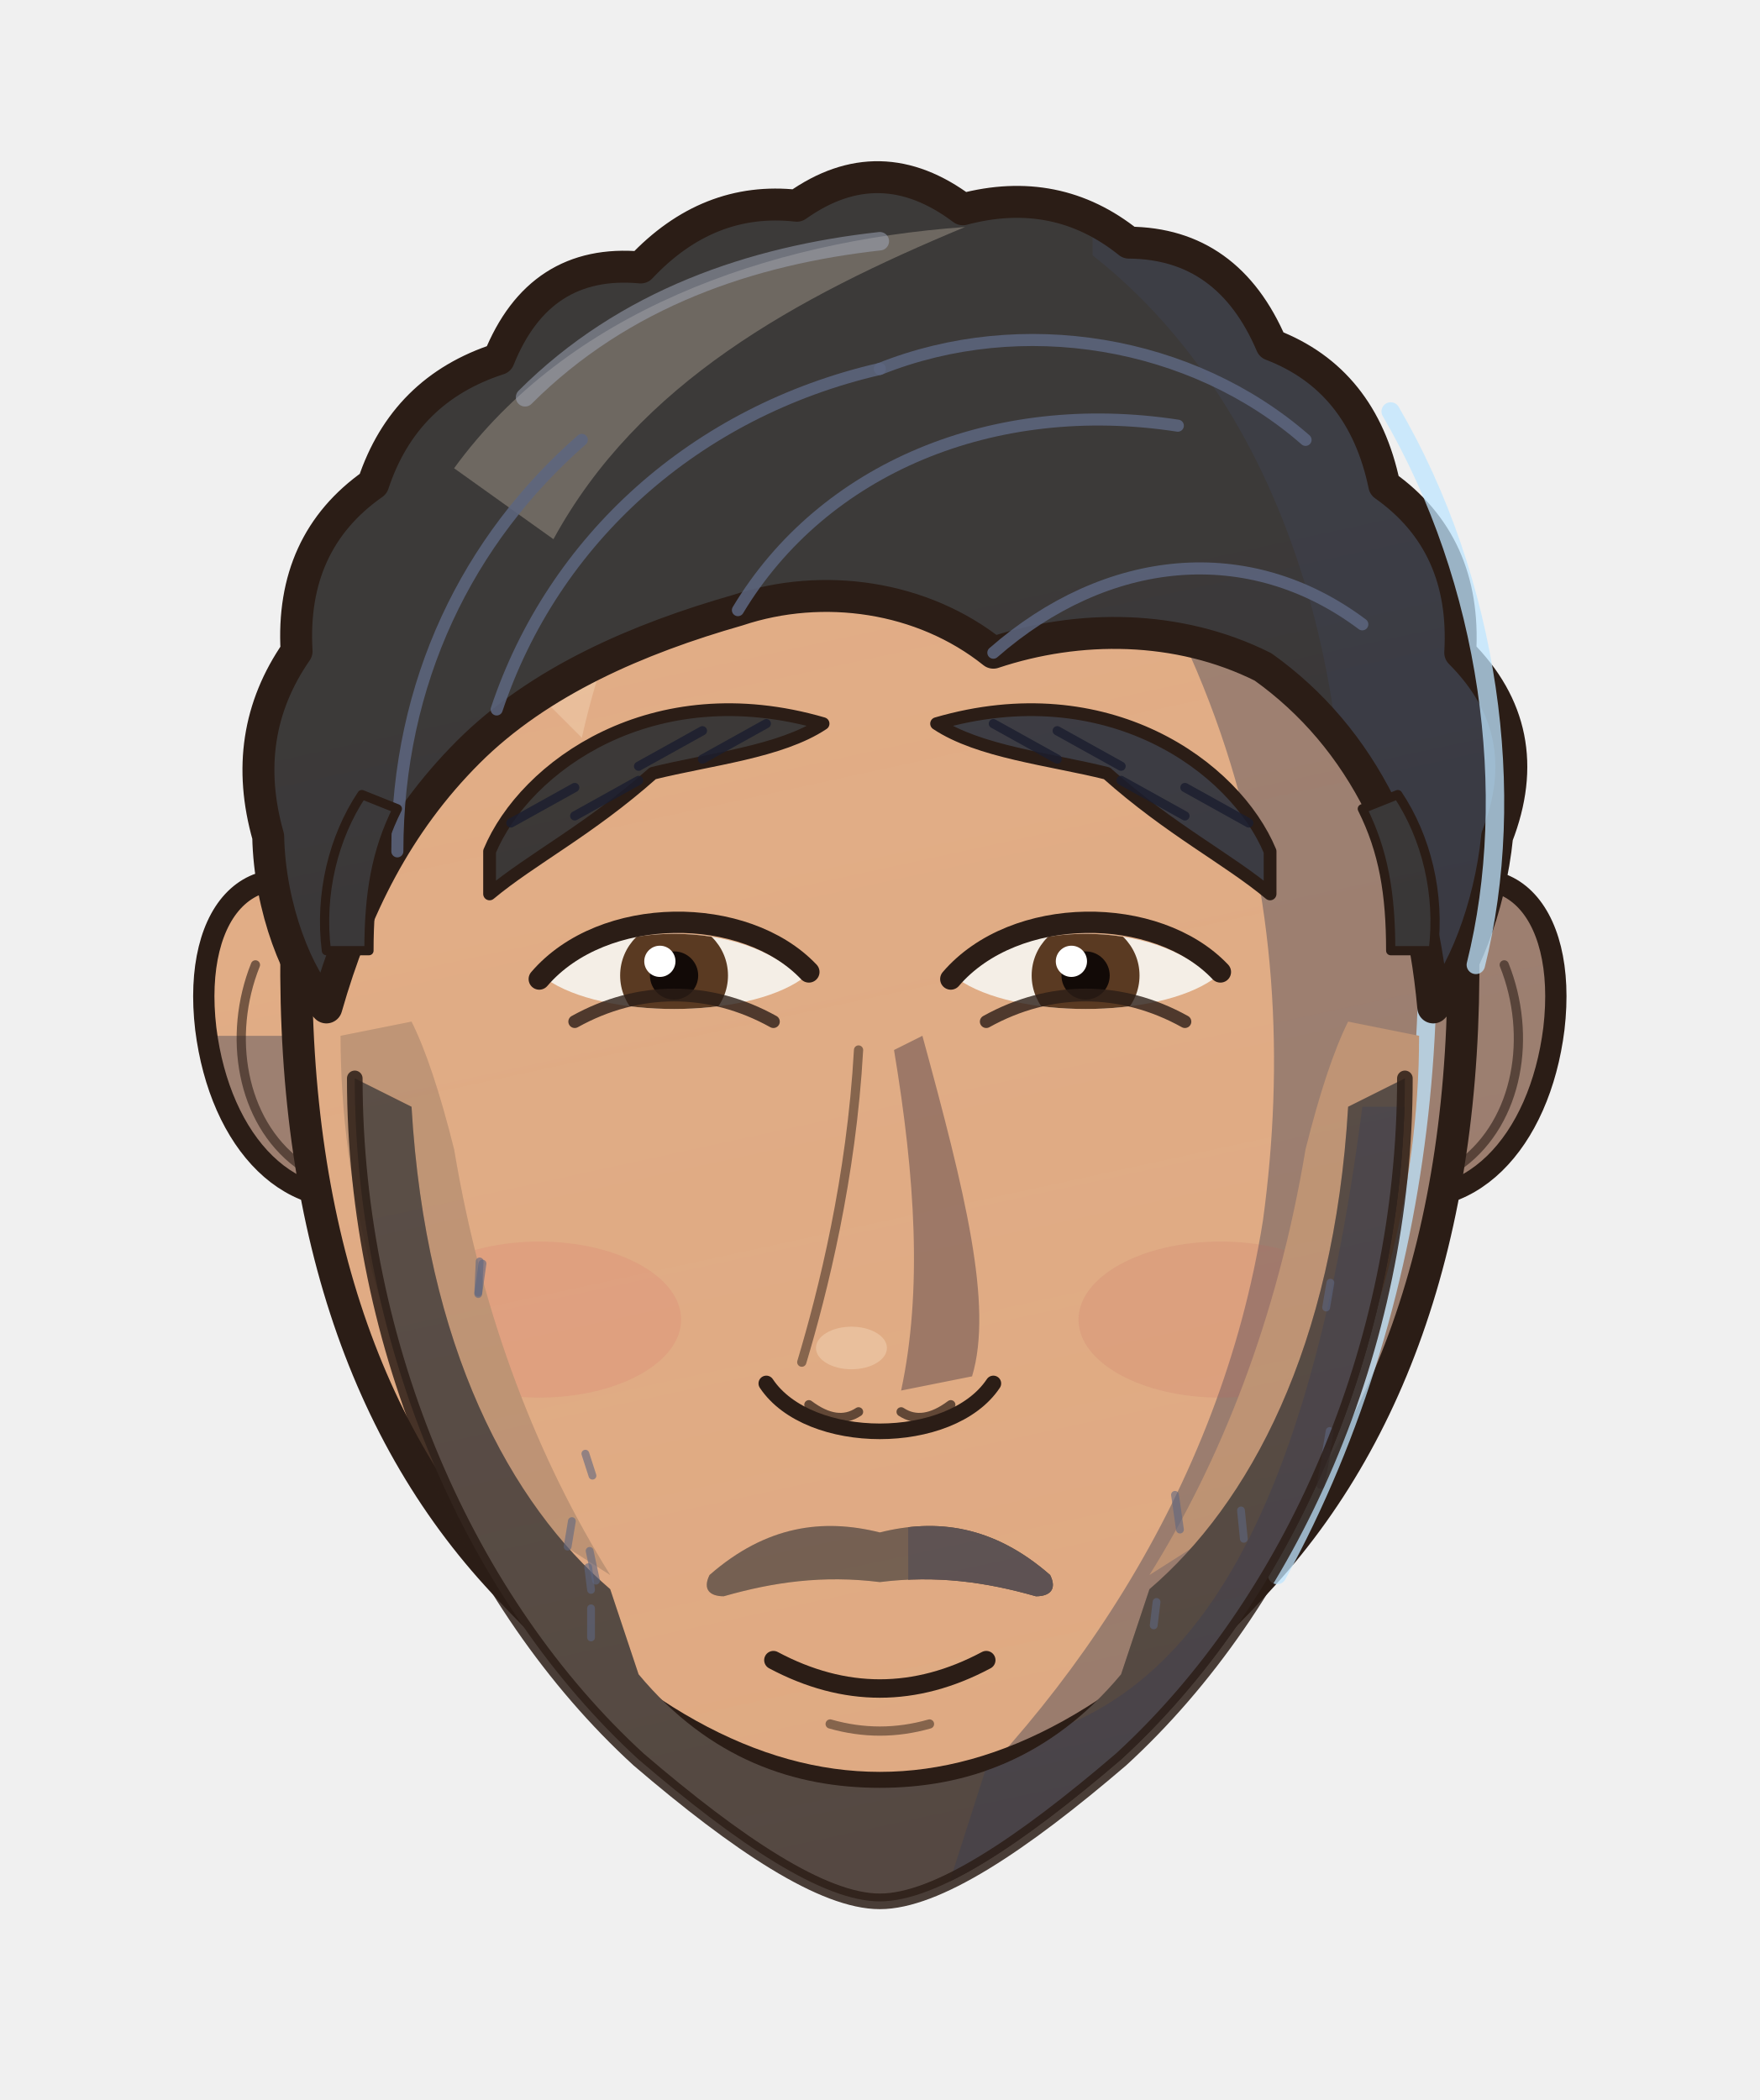
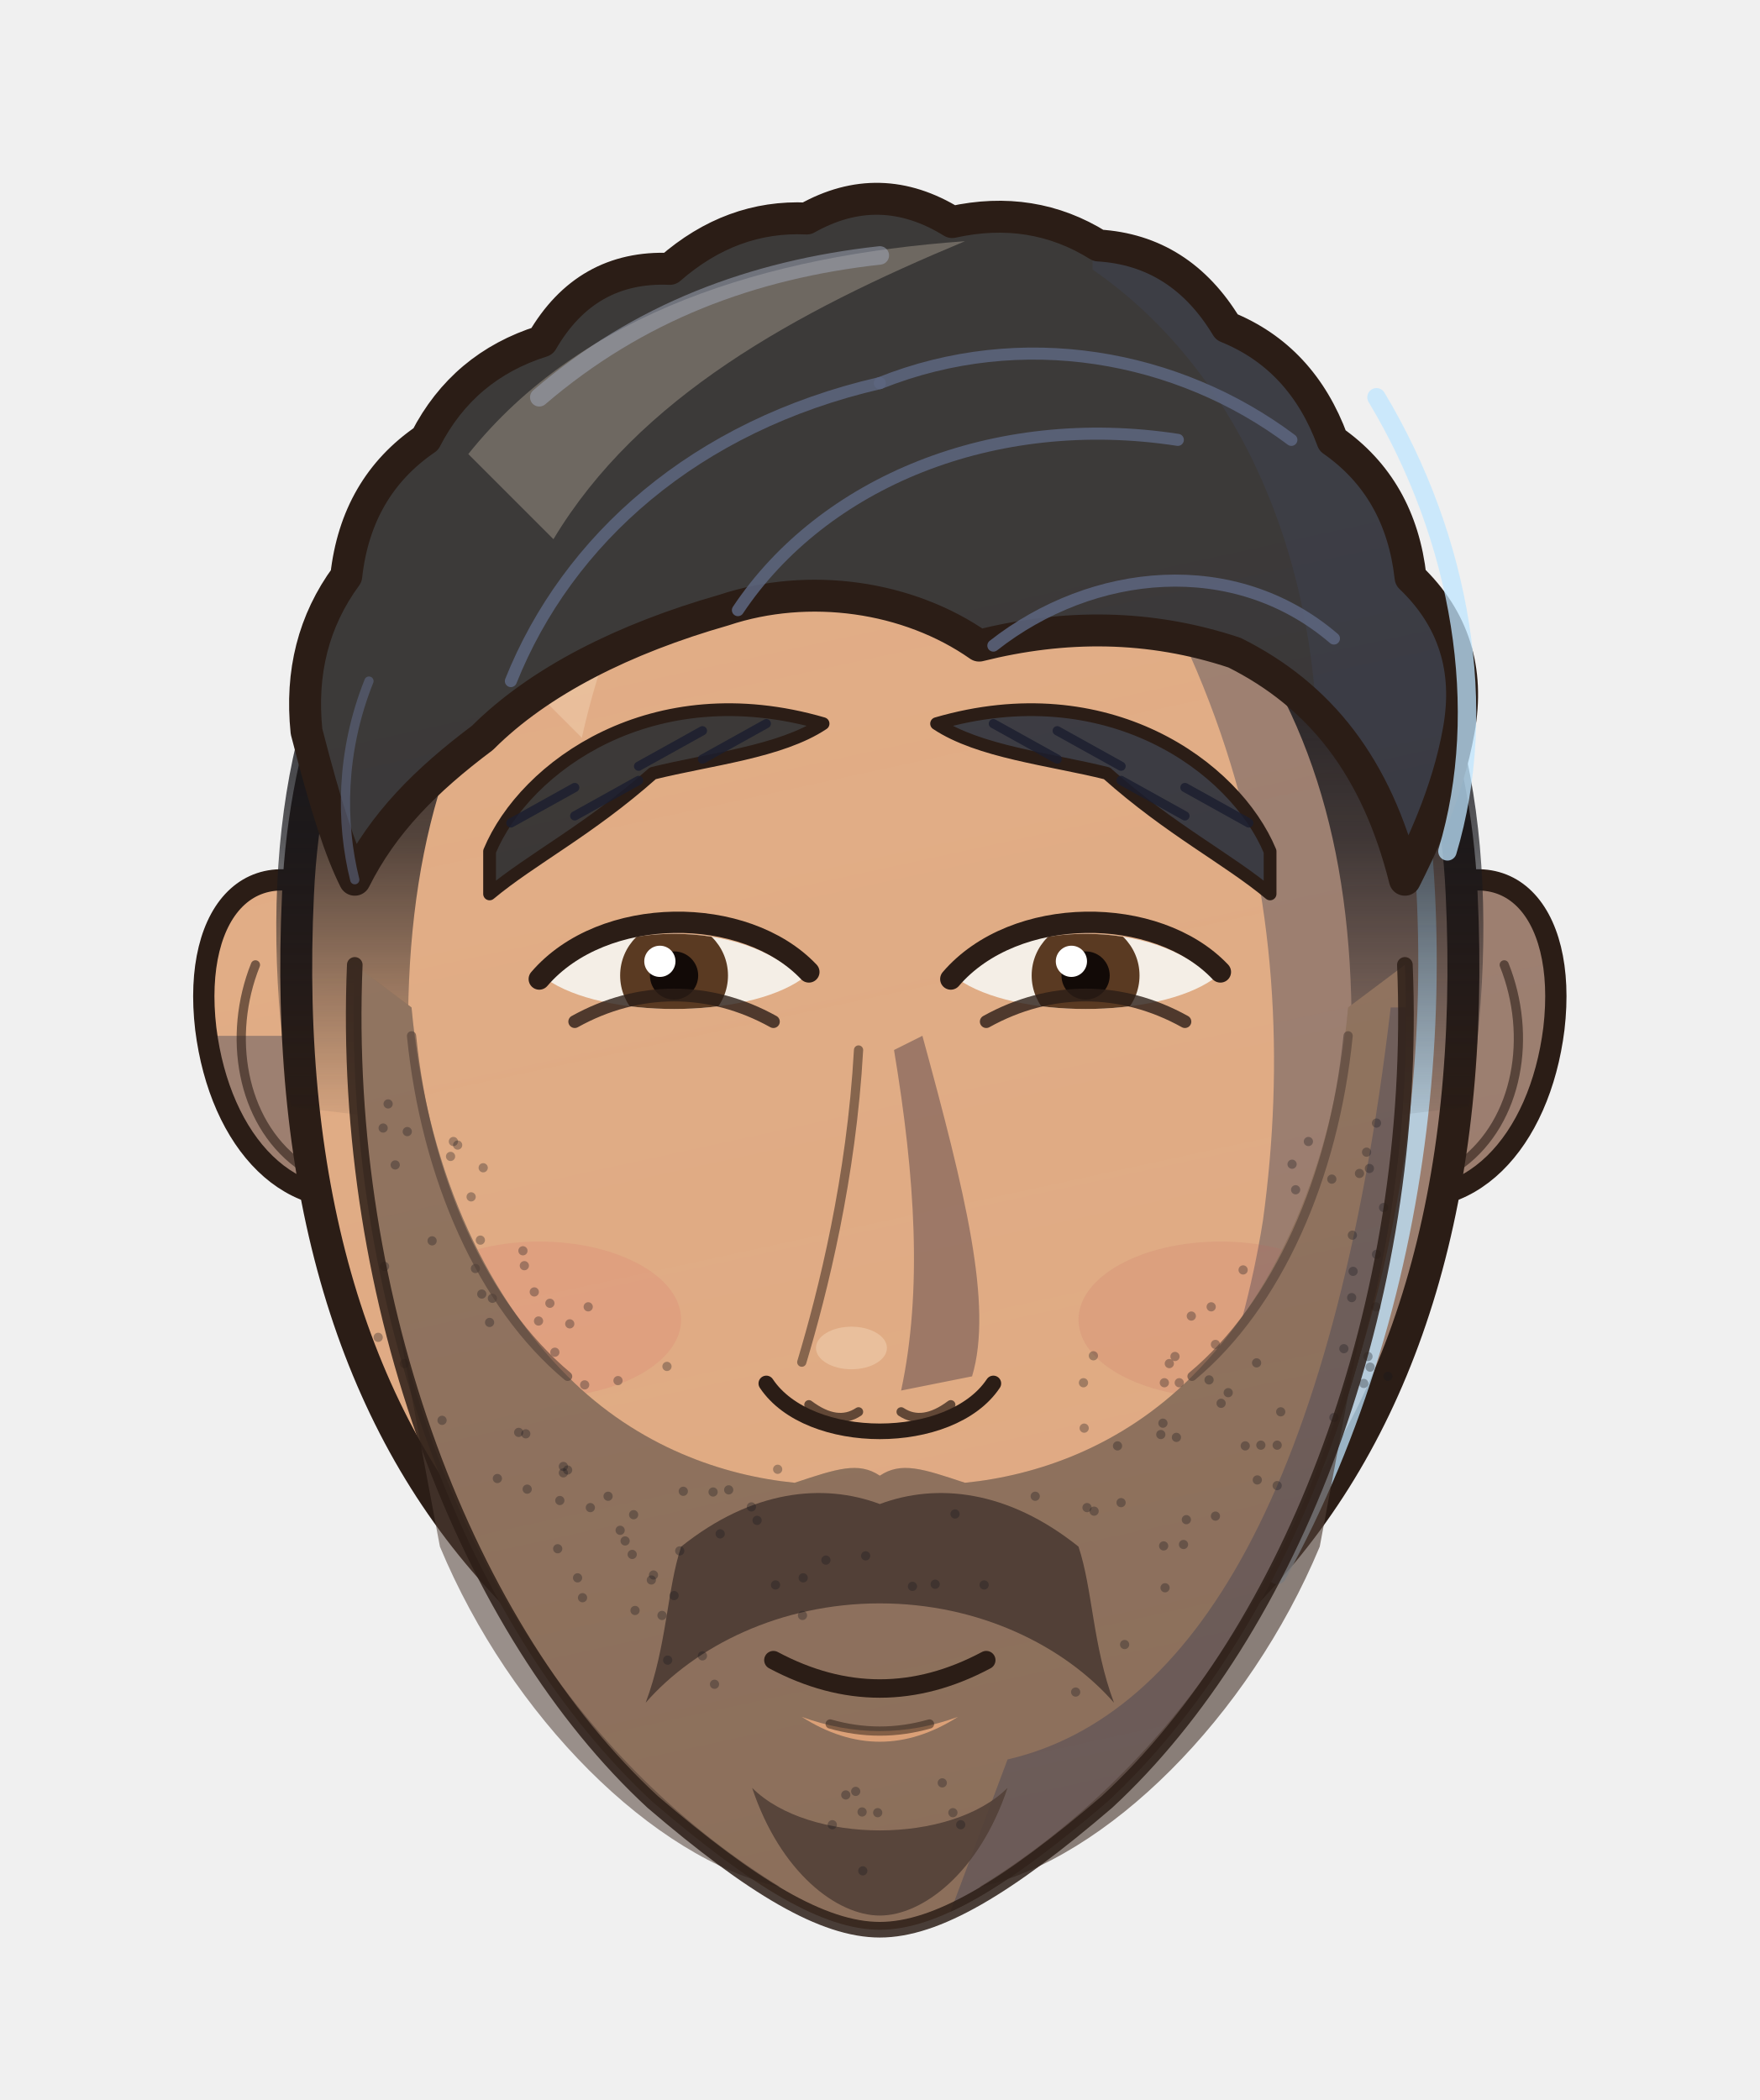
<svg xmlns="http://www.w3.org/2000/svg" viewBox="176 4 248 296" width="248" height="296">
  <defs>
    <linearGradient id="form" gradientUnits="userSpaceOnUse" x1="170" y1="120" x2="470" y2="1500">
      <stop offset="0" stop-color="#fff1d6" stop-opacity="0.16" />
      <stop offset="0.45" stop-color="#fff1d6" stop-opacity="0" />
      <stop offset="1" stop-color="#0b1030" stop-opacity="0.18" />
    </linearGradient>
+     <linearGradient id="fade" x1="0" y1="0" x2="0" y2="1">
+       <stop offset="0" stop-color="#17171c" stop-opacity="1" />
+       <stop offset="0.5" stop-color="#17171c" stop-opacity="0.7" />
+       <stop offset="1" stop-color="#17171c" stop-opacity="0.05" />
+     </linearGradient>
    <clipPath id="c1">
      <path d="M226,132 C212,122 203,132 205,149 C207,165 217,176 230,172 Z" />
    </clipPath>
    <clipPath id="c2">
      <path d="M 374,132 C 388,122 397,132 395,149 C 393,165 383,176 370,172 Z" />
    </clipPath>
    <clipPath id="c3">
      <path d="M300,50 C352,50 380,86 382,130 C384,172 374,204 354,226 C336,246 318,256 300,256 C282,256 264,246 246,226 C226,204 216,172 218,130 C220,86 248,50 300,50 Z" />
    </clipPath>
    <clipPath id="c4">
-       <path d="M213.8,121.9 Q209.7,107.5 217.8,95.8 Q216.9,80.4 228.6,72.2 Q233.0,58.9 246.3,54.6 Q252.0,40.4 266.3,41.7 Q275.8,31.6 288.3,33.0 Q300.0,24.7 311.7,33.5 Q324.9,30.0 335.1,38.2 Q349.1,38.3 355.2,52.6 Q368.0,57.5 371.1,72.4 Q382.7,80.6 381.8,96.0 Q392.8,107.0 387.0,121.9 C386,132 382,142 378,146 C376,124 368,108 354,98 C342,92 328,92 316,96 C306,88 292,86 280,90 C266,94 252,100 242,110 C232,120 226,132 222,146 C218,142 214,132 213.8,121.9 Z" />
+       <path d="M219.2,107.1 Q217.9,94.6 224.8,85.2 Q226.2,72.6 236.0,65.9 Q241.3,55.6 252.4,52.1 Q258.6,41.4 270.4,41.9 Q279.1,34.3 289.7,34.8 Q300.0,29.0 310.2,35.3 Q321.5,32.8 330.8,38.6 Q342.4,39.3 348.9,50.1 Q359.5,54.4 363.8,66.1 Q373.4,72.8 374.8,85.4 Q383.9,94.1 381.6,106.9 C380,116 376,124 374,128 C370,112 362,102 350,96 C338,92 326,92 314,95 C304,88 290,86 278,90 C264,94 252,100 244,108 C236,114 230,120 226,128 C224,124 222,118 219.2,107.1 Z" />
    </clipPath>
    <clipPath id="c5">
-       <path d="M222,138 C221,130 223,122 227,116 L232,118 C229,124 228,130 228,138 Z" />
+       <path d="M245,124 C250,112 268,99 292,106 C286,110 276,111 268,113 C259,121 251,125 245,130 Z" />
    </clipPath>
    <clipPath id="c6">
-       <path d="M 378,138 C 379,130 377,122 373,116 L 368,118 C 371,124 372,130 372,138 Z" />
+       <path d="M 355,124 C 350,112 332,99 308,106 C 314,110 324,111 332,113 C 341,121 349,125 355,130 Z" />
    </clipPath>
    <clipPath id="c7">
-       <path d="M245,124 C250,112 268,99 292,106 C286,110 276,111 268,113 C259,121 251,125 245,130 Z" />
+       <path d="M253,142 C261,133.5 281,133.5 289,142 C281,147.625 261,147.625 253,142 Z" />
    </clipPath>
    <clipPath id="c8">
-       <path d="M 355,124 C 350,112 332,99 308,106 C 314,110 324,111 332,113 C 341,121 349,125 355,130 Z" />
+       <path d="M311,142 C319,133.5 339,133.5 347,142 C339,147.625 319,147.625 311,142 Z" />
    </clipPath>
    <clipPath id="c9">
-       <path d="M253,142 C261,133.5 281,133.5 289,142 C281,147.625 261,147.625 253,142 Z" />
-     </clipPath>
-     <clipPath id="c10">
-       <path d="M311,142 C319,133.5 339,133.5 347,142 C339,147.625 319,147.625 311,142 Z" />
-     </clipPath>
-     <clipPath id="c11">
-       <path d="M224,150 C224,172 230,194 240,212 L262,226 C252,210 244,190 240,166 C238,158 236,152 234,148 Z" />
-     </clipPath>
-     <clipPath id="c12">
-       <path d="M 376,150 C 376,172 370,194 360,212 L 338,226 C 348,210 356,190 360,166 C 362,158 364,152 366,148 Z" />
-     </clipPath>
-     <clipPath id="c13">
-       <path d="M226,156 C226,194 242,230 266,252 C280,264 292,272 300,272 C308,272 320,264 334,252 C358,230 374,194 374,156 L366,160 C364,194 352,216 338,228 L334,240 C324,252 312,256 300,256 C288,256 276,252 266,240 L262,228 C248,216 236,194 234,160 Z" />
-     </clipPath>
-     <clipPath id="c14">
-       <path d="M276,226 C284,219 292,218 300,220 C308,218 316,219 324,226 C325,228 324,229 322,229 C315,227 308,226 300,227 C292,226 285,227 278,229 C276,229 275,228 276,226 Z" />
+       <path d="M226,140 C224,188 242,234 268,258 C282,270 292,276 300,276 C308,276 318,270 332,258 C358,234 376,188 374,140 L366,146 C364,168 356,186 344,198 C334,208 322,212 312,213 C306,211 303,210 300,212 C297,210 294,211 288,213 C278,212 266,208 256,198 C244,186 236,168 234,146 Z" />
    </clipPath>
  </defs>
  <rect x="200" y="290" width="200" height="40" fill="none" />
  <path d="M226,132 C212,122 203,132 205,149 C207,165 217,176 230,172 Z" fill="#dba077" />
  <g clip-path="url(#c1)">
    <path d="M190,150 L240,150 L240,190 L190,190 Z" fill="#8c6c5f" />
    <rect x="0" y="0" width="600" height="1400" fill="url(#form)" />
  </g>
  <path d="M226,132 C212,122 203,132 205,149 C207,165 217,176 230,172 Z" fill="none" stroke="#2b1d16" stroke-width="3.0" stroke-linejoin="round" />
  <path d="M 374,132 C 388,122 397,132 395,149 C 393,165 383,176 370,172 Z" fill="#dba077" />
  <g clip-path="url(#c2)">
    <path d="M360,110 L410,110 L410,190 L360,190 Z" fill="#8c6c5f" />
    <rect x="0" y="0" width="600" height="1400" fill="url(#form)" />
  </g>
  <path d="M 374,132 C 388,122 397,132 395,149 C 393,165 383,176 370,172 Z" fill="none" stroke="#2b1d16" stroke-width="3.0" stroke-linejoin="round" />
  <path d="M212,140 C208,150 210,162 218,168" fill="none" stroke="#2b1d16" stroke-width="1.3" stroke-linecap="round" stroke-linejoin="round" opacity="0.6" />
  <path d="M388,140 C392,150 390,162 382,168" fill="none" stroke="#2b1d16" stroke-width="1.3" stroke-linecap="round" stroke-linejoin="round" opacity="0.6" />
  <path d="M300,50 C352,50 380,86 382,130 C384,172 374,204 354,226 C336,246 318,256 300,256 C282,256 264,246 246,226 C226,204 216,172 218,130 C220,86 248,50 300,50 Z" fill="#dba077" />
  <g clip-path="url(#c3)">
    <path d="M300,40 C356,46 386,86 384,130 C384,174 372,210 352,232 C334,254 316,266 300,268 C326,246 348,214 354,176 C360,132 350,82 300,40 Z" fill="#8c6c5f" />
    <path d="M246,96 C252,78 266,66 284,62 C270,74 262,90 258,108 Z" fill="#e6b894" opacity="0.85" />
    <rect x="0" y="0" width="600" height="1400" fill="url(#form)" />
  </g>
  <path d="M300,50 C352,50 380,86 382,130 C384,172 374,204 354,226 C336,246 318,256 300,256 C282,256 264,246 246,226 C226,204 216,172 218,130 C220,86 248,50 300,50 Z" fill="none" stroke="#2b1d16" stroke-width="4.5" stroke-linejoin="round" />
  <path d="M372,96 C382,136 378,186 356,226" fill="none" stroke="#bfe6ff" stroke-width="2.6" stroke-linecap="round" opacity="0.75" />
  <ellipse cx="252" cy="190" rx="20" ry="11" fill="#d9706a" opacity="0.18" />
  <ellipse cx="348" cy="190" rx="20" ry="11" fill="#c0605e" opacity="0.15" />
-   <path d="M213.8,121.9 Q209.7,107.5 217.8,95.8 Q216.9,80.4 228.6,72.2 Q233.0,58.9 246.3,54.6 Q252.0,40.4 266.3,41.7 Q275.8,31.6 288.3,33.0 Q300.0,24.7 311.7,33.5 Q324.9,30.0 335.1,38.2 Q349.1,38.3 355.2,52.6 Q368.0,57.5 371.1,72.4 Q382.7,80.6 381.8,96.0 Q392.8,107.0 387.0,121.9 C386,132 382,142 378,146 C376,124 368,108 354,98 C342,92 328,92 316,96 C306,88 292,86 280,90 C266,94 252,100 242,110 C232,120 226,132 222,146 C218,142 214,132 213.8,121.9 Z" fill="#17171c" />
+   <path d="M217,160 C212,128 216,100 230,82 L248,94 C236,112 232,134 234,162 Z" fill="url(#fade)" />
+   <path d="M 383,160 C 388,128 384,100 370,82 L 352,94 C 364,112 368,134 366,162 Z" fill="url(#fade)" />
+   <path d="M219.2,107.1 Q217.9,94.6 224.8,85.2 Q226.2,72.6 236.0,65.9 Q241.3,55.6 252.4,52.1 Q258.6,41.4 270.4,41.9 Q279.1,34.3 289.7,34.8 Q300.0,29.0 310.2,35.3 Q321.5,32.8 330.8,38.6 Q342.4,39.3 348.9,50.1 Q359.5,54.4 363.8,66.1 Q373.4,72.8 374.8,85.4 Q383.9,94.1 381.6,106.9 C380,116 376,124 374,128 C370,112 362,102 350,96 C338,92 326,92 314,95 C304,88 290,86 278,90 C264,94 252,100 244,108 C236,114 230,120 226,128 C224,124 222,118 219.2,107.1 Z" fill="#17171c" />
  <g clip-path="url(#c4)">
-     <path d="M330,26 C374,40 396,90 384,148 L364,148 C370,104 358,62 330,40 Z" fill="#181b2a" />
-     <path d="M240,70 C256,48 284,38 312,36 C288,46 266,58 254,80 Z" fill="#5d5854" opacity="0.85" />
-     <rect x="0" y="0" width="600" height="1400" fill="url(#form)" />
-   </g>
-   <path d="M213.8,121.9 Q209.7,107.5 217.8,95.8 Q216.9,80.4 228.6,72.2 Q233.0,58.9 246.3,54.6 Q252.0,40.4 266.3,41.7 Q275.8,31.6 288.3,33.0 Q300.0,24.7 311.7,33.5 Q324.9,30.0 335.1,38.2 Q349.1,38.3 355.2,52.6 Q368.0,57.5 371.1,72.4 Q382.7,80.6 381.8,96.0 Q392.8,107.0 387.0,121.9 C386,132 382,142 378,146 C376,124 368,108 354,98 C342,92 328,92 316,96 C306,88 292,86 280,90 C266,94 252,100 242,110 C232,120 226,132 222,146 C218,142 214,132 213.8,121.9 Z" fill="none" stroke="#2b1d16" stroke-width="4.5" stroke-linejoin="round" />
-   <path d="M372,62 C386,86 390,116 384,140" fill="none" stroke="#bfe6ff" stroke-width="2.6" stroke-linecap="round" opacity="0.75" />
-   <path d="M246,104 C254,80 274,62 300,56" fill="none" stroke="#5d6680" stroke-width="1.7" stroke-linecap="round" stroke-linejoin="round" opacity="0.85" />
-   <path d="M280,90 C292,70 316,60 342,64" fill="none" stroke="#5d6680" stroke-width="1.7" stroke-linecap="round" stroke-linejoin="round" opacity="0.85" />
-   <path d="M316,96 C332,82 352,80 368,92" fill="none" stroke="#5d6680" stroke-width="1.7" stroke-linecap="round" stroke-linejoin="round" opacity="0.85" />
-   <path d="M232,124 C232,100 242,80 258,66" fill="none" stroke="#5d6680" stroke-width="1.7" stroke-linecap="round" stroke-linejoin="round" opacity="0.85" />
-   <path d="M300,56 C320,48 344,52 360,66" fill="none" stroke="#5d6680" stroke-width="1.7" stroke-linecap="round" stroke-linejoin="round" opacity="0.85" />
-   <path d="M250,60 C264,46 282,40 300,38" fill="none" stroke="#a3abc0" stroke-width="2.6" stroke-linecap="round" stroke-linejoin="round" opacity="0.5" />
-   <path d="M222,138 C221,130 223,122 227,116 L232,118 C229,124 228,130 228,138 Z" fill="#17171c" />
+     <path d="M330,28 C372,40 392,86 380,130 L360,130 C366,96 356,60 330,42 Z" fill="#181b2a" />
+     <path d="M242,68 C258,48 284,40 312,38 C288,48 266,60 254,80 Z" fill="#5d5854" opacity="0.85" />
+     <rect x="0" y="0" width="600" height="1400" fill="url(#form)" />
+   </g>
+   <path d="M219.2,107.1 Q217.9,94.6 224.8,85.2 Q226.2,72.6 236.0,65.9 Q241.3,55.6 252.4,52.1 Q258.6,41.4 270.4,41.9 Q279.1,34.3 289.7,34.8 Q300.0,29.0 310.2,35.3 Q321.5,32.8 330.8,38.6 Q342.4,39.3 348.9,50.1 Q359.5,54.4 363.8,66.1 Q373.4,72.8 374.8,85.4 Q383.9,94.1 381.6,106.9 C380,116 376,124 374,128 C370,112 362,102 350,96 C338,92 326,92 314,95 C304,88 290,86 278,90 C264,94 252,100 244,108 C236,114 230,120 226,128 C224,124 222,118 219.2,107.1 Z" fill="none" stroke="#2b1d16" stroke-width="4.5" stroke-linejoin="round" />
+   <path d="M370,60 C382,80 386,104 380,124" fill="none" stroke="#bfe6ff" stroke-width="2.6" stroke-linecap="round" opacity="0.75" />
+   <path d="M248,100 C256,80 274,64 300,58" fill="none" stroke="#5d6680" stroke-width="1.7" stroke-linecap="round" stroke-linejoin="round" opacity="0.85" />
+   <path d="M280,90 C292,72 316,62 342,66" fill="none" stroke="#5d6680" stroke-width="1.7" stroke-linecap="round" stroke-linejoin="round" opacity="0.85" />
+   <path d="M316,95 C330,84 350,82 364,94" fill="none" stroke="#5d6680" stroke-width="1.7" stroke-linecap="round" stroke-linejoin="round" opacity="0.85" />
+   <path d="M300,58 C320,50 342,54 358,66" fill="none" stroke="#5d6680" stroke-width="1.7" stroke-linecap="round" stroke-linejoin="round" opacity="0.85" />
+   <path d="M252,60 C266,48 282,42 300,40" fill="none" stroke="#a3abc0" stroke-width="2.6" stroke-linecap="round" stroke-linejoin="round" opacity="0.5" />
+   <path d="M226,128 C224,120 224,110 228,100" fill="none" stroke="#5d6680" stroke-width="1.3" stroke-linecap="round" stroke-linejoin="round" opacity="0.6" />
+   <path d="M245,124 C250,112 268,99 292,106 C286,110 276,111 268,113 C259,121 251,125 245,130 Z" fill="#18171a" />
  <g clip-path="url(#c5)">
-     <rect x="0" y="0" width="600" height="1400" fill="url(#form)" />
-   </g>
-   <path d="M222,138 C221,130 223,122 227,116 L232,118 C229,124 228,130 228,138 Z" fill="none" stroke="#2b1d16" stroke-width="1.3" stroke-linejoin="round" />
-   <path d="M 378,138 C 379,130 377,122 373,116 L 368,118 C 371,124 372,130 372,138 Z" fill="#17171c" />
-   <g clip-path="url(#c6)">
-     <rect x="0" y="0" width="600" height="1400" fill="url(#form)" />
-   </g>
-   <path d="M 378,138 C 379,130 377,122 373,116 L 368,118 C 371,124 372,130 372,138 Z" fill="none" stroke="#2b1d16" stroke-width="1.3" stroke-linejoin="round" />
-   <path d="M245,124 C250,112 268,99 292,106 C286,110 276,111 268,113 C259,121 251,125 245,130 Z" fill="#18171a" />
-   <g clip-path="url(#c7)">
    <rect x="0" y="0" width="600" height="1400" fill="url(#form)" />
  </g>
  <path d="M245,124 C250,112 268,99 292,106 C286,110 276,111 268,113 C259,121 251,125 245,130 Z" fill="none" stroke="#2b1d16" stroke-width="1.8" stroke-linejoin="round" />
  <path d="M 355,124 C 350,112 332,99 308,106 C 314,110 324,111 332,113 C 341,121 349,125 355,130 Z" fill="#18171a" />
-   <g clip-path="url(#c8)">
+   <g clip-path="url(#c6)">
    <path d="M300,90 L360,90 L360,130 L300,130 Z" fill="#191b28" />
    <rect x="0" y="0" width="600" height="1400" fill="url(#form)" />
  </g>
  <path d="M 355,124 C 350,112 332,99 308,106 C 314,110 324,111 332,113 C 341,121 349,125 355,130 Z" fill="none" stroke="#2b1d16" stroke-width="1.8" stroke-linejoin="round" />
  <path d="M248,120 l9,-5" fill="none" stroke="#1a1d2e" stroke-width="1.3" stroke-linecap="round" stroke-linejoin="round" opacity="0.8" />
  <path d="M257,119 l9,-5" fill="none" stroke="#1a1d2e" stroke-width="1.3" stroke-linecap="round" stroke-linejoin="round" opacity="0.8" />
  <path d="M266,112 l9,-5" fill="none" stroke="#1a1d2e" stroke-width="1.3" stroke-linecap="round" stroke-linejoin="round" opacity="0.8" />
  <path d="M275,111 l9,-5" fill="none" stroke="#1a1d2e" stroke-width="1.3" stroke-linecap="round" stroke-linejoin="round" opacity="0.8" />
  <path d="M352,120 l-9,-5" fill="none" stroke="#1a1d2e" stroke-width="1.3" stroke-linecap="round" stroke-linejoin="round" opacity="0.8" />
  <path d="M343,119 l-9,-5" fill="none" stroke="#1a1d2e" stroke-width="1.3" stroke-linecap="round" stroke-linejoin="round" opacity="0.8" />
  <path d="M334,112 l-9,-5" fill="none" stroke="#1a1d2e" stroke-width="1.3" stroke-linecap="round" stroke-linejoin="round" opacity="0.8" />
  <path d="M325,111 l-9,-5" fill="none" stroke="#1a1d2e" stroke-width="1.3" stroke-linecap="round" stroke-linejoin="round" opacity="0.8" />
  <path d="M253,142 C261,133.5 281,133.5 289,142 C281,147.625 261,147.625 253,142 Z" fill="#f4eee6" />
-   <g clip-path="url(#c9)">
+   <g clip-path="url(#c7)">
    <circle cx="271" cy="141.5" r="7.6" fill="#5a3a22" />
    <circle cx="271" cy="141.5" r="3.4" fill="#120a07" />
    <circle cx="269" cy="139.5" r="2.2" fill="#fff" />
    <path d="M251,130 L291,130 L291,135.5 L251,135.5 Z" fill="#000" opacity="0.18" />
  </g>
  <path d="M252,142 C261,131.5 281,131.5 290,141" fill="none" stroke="#2b1d16" stroke-width="3.0" stroke-linecap="round" stroke-linejoin="round" opacity="1.0" />
  <path d="M257,148 C266,143 276,143 285,148" fill="none" stroke="#2b1d16" stroke-width="1.8" stroke-linecap="round" stroke-linejoin="round" opacity="0.8" />
  <path d="M311,142 C319,133.5 339,133.5 347,142 C339,147.625 319,147.625 311,142 Z" fill="#f4eee6" />
-   <g clip-path="url(#c10)">
+   <g clip-path="url(#c8)">
    <circle cx="329" cy="141.5" r="7.6" fill="#5a3a22" />
    <circle cx="329" cy="141.5" r="3.4" fill="#120a07" />
    <circle cx="327" cy="139.5" r="2.2" fill="#fff" />
    <path d="M309,130 L349,130 L349,135.5 L309,135.5 Z" fill="#000" opacity="0.18" />
  </g>
  <path d="M310,142 C319,131.5 339,131.5 348,141" fill="none" stroke="#2b1d16" stroke-width="3.0" stroke-linecap="round" stroke-linejoin="round" opacity="1.0" />
  <path d="M315,148 C324,143 334,143 343,148" fill="none" stroke="#2b1d16" stroke-width="1.8" stroke-linecap="round" stroke-linejoin="round" opacity="0.8" />
  <path d="M306,150 C312,172 316,188 313,198 L303,200 C306,186 305,170 302,152 Z" fill="#8c6c5f" opacity="0.8" />
  <path d="M297,152 C296,170 292,186 289,196" fill="none" stroke="#2b1d16" stroke-width="1.3" stroke-linecap="round" stroke-linejoin="round" opacity="0.5" />
  <path d="M284,199 C290,208 310,208 316,199" fill="none" stroke="#2b1d16" stroke-width="2.2" stroke-linecap="round" stroke-linejoin="round" opacity="1.0" />
  <path d="M290,202 q4,3 7,1 M310,202 q-4,3 -7,1" fill="none" stroke="#2b1d16" stroke-width="1.3" stroke-linecap="round" stroke-linejoin="round" opacity="0.7" />
  <ellipse cx="296" cy="194" rx="5" ry="3" fill="#ebc4a2" opacity="0.8" />
+   <path d="M226,140 C224,188 242,234 268,258 C282,270 292,276 300,276 C308,276 318,270 332,258 C358,234 376,188 374,140 L366,146 C364,168 356,186 344,198 C334,208 322,212 312,213 C306,211 303,210 300,212 C297,210 294,211 288,213 C278,212 266,208 256,198 C244,186 236,168 234,146 Z" fill="#7d5e4b" />
+   <g clip-path="url(#c9)">
+     <path d="M318,252 C344,246 364,214 372,146 L400,146 L400,300 L300,300 Z" fill="#584747" />
+     <rect x="0" y="0" width="600" height="1400" fill="url(#form)" />
+   </g>
+   <path d="M272,222 C282,214 292,213 300,216 C308,213 318,214 328,222 C330,228 330,236 333,244 C326,236 314,230 300,230 C286,230 274,236 267,244 C270,236 270,228 272,222 Z" fill="#524037" />
+   <path d="M282,256 C290,264 310,264 318,256 C314,268 306,274 300,274 C294,274 286,268 282,256 Z" fill="#524037" opacity="0.9" />
+   <path d="M232,190 C240,226 260,254 286,270 C268,266 248,246 238,222 Z" fill="#524037" opacity="0.55" />
+   <path d="M368,190 C360,226 340,254 314,270 C332,266 352,246 362,222 Z" fill="#524037" opacity="0.65" />
+   <circle cx="368.2" cy="199.0" r="0.65" fill="#17171c" opacity="0.32" />
+   <circle cx="282.7" cy="218.3" r="0.65" fill="#17171c" opacity="0.32" />
+   <circle cx="240.5" cy="165.4" r="0.65" fill="#17171c" opacity="0.32" />
+   <circle cx="254.6" cy="222.3" r="0.65" fill="#17171c" opacity="0.32" />
+   <circle cx="258.4" cy="199.2" r="0.65" fill="#17171c" opacity="0.32" />
+   <circle cx="296.6" cy="256.5" r="0.65" fill="#17171c" opacity="0.32" />
+   <circle cx="330.2" cy="217.0" r="0.65" fill="#17171c" opacity="0.32" />
+   <circle cx="258.1" cy="229.2" r="0.65" fill="#17171c" opacity="0.32" />
+   <circle cx="255.4" cy="211.6" r="0.65" fill="#17171c" opacity="0.32" />
+   <circle cx="356.0" cy="207.7" r="0.65" fill="#17171c" opacity="0.32" />
+   <circle cx="249.7" cy="180.3" r="0.65" fill="#17171c" opacity="0.32" />
+   <circle cx="230.7" cy="159.6" r="0.65" fill="#17171c" opacity="0.32" />
+   <circle cx="341.8" cy="206.6" r="0.65" fill="#17171c" opacity="0.32" />
+   <circle cx="256.0" cy="211.2" r="0.65" fill="#17171c" opacity="0.32" />
+   <circle cx="369.0" cy="168.7" r="0.65" fill="#17171c" opacity="0.32" />
+   <circle cx="289.1" cy="231.7" r="0.65" fill="#17171c" opacity="0.32" />
+   <circle cx="265.1" cy="223.1" r="0.65" fill="#17171c" opacity="0.32" />
+   <circle cx="343.9" cy="189.5" r="0.65" fill="#17171c" opacity="0.32" />
+   <circle cx="250.3" cy="213.9" r="0.65" fill="#17171c" opacity="0.32" />
+   <circle cx="328.7" cy="198.9" r="0.65" fill="#17171c" opacity="0.32" />
+   <circle cx="259.2" cy="216.5" r="0.65" fill="#17171c" opacity="0.32" />
+   <circle cx="308.8" cy="255.3" r="0.65" fill="#17171c" opacity="0.32" />
+   <circle cx="334.5" cy="235.8" r="0.65" fill="#17171c" opacity="0.32" />
+   <circle cx="310.6" cy="217.4" r="0.65" fill="#17171c" opacity="0.32" />
+   <circle cx="245.4" cy="187.0" r="0.65" fill="#17171c" opacity="0.32" />
+   <circle cx="249.9" cy="182.4" r="0.65" fill="#17171c" opacity="0.32" />
+   <circle cx="365.4" cy="194.1" r="0.65" fill="#17171c" opacity="0.32" />
+   <circle cx="285.6" cy="211.1" r="0.65" fill="#17171c" opacity="0.32" />
+   <circle cx="368.8" cy="195.2" r="0.65" fill="#17171c" opacity="0.32" />
+   <circle cx="314.7" cy="227.4" r="0.65" fill="#17171c" opacity="0.32" />
+   <circle cx="265.5" cy="231.0" r="0.65" fill="#17171c" opacity="0.32" />
+   <circle cx="239.9" cy="164.9" r="0.65" fill="#17171c" opacity="0.32" />
+   <circle cx="364.0" cy="203.8" r="0.65" fill="#17171c" opacity="0.32" />
+   <circle cx="298.0" cy="223.3" r="0.65" fill="#17171c" opacity="0.32" />
+   <circle cx="358.1" cy="168.1" r="0.65" fill="#17171c" opacity="0.32" />
+   <circle cx="347.3" cy="193.5" r="0.65" fill="#17171c" opacity="0.32" />
+   <circle cx="371.0" cy="174.2" r="0.65" fill="#17171c" opacity="0.32" />
+   <circle cx="245.0" cy="190.4" r="0.65" fill="#17171c" opacity="0.32" />
+   <circle cx="261.7" cy="214.9" r="0.65" fill="#17171c" opacity="0.32" />
+   <circle cx="244.1" cy="168.6" r="0.65" fill="#17171c" opacity="0.32" />
+   <circle cx="276.5" cy="214.3" r="0.65" fill="#17171c" opacity="0.32" />
+   <circle cx="263.4" cy="219.7" r="0.65" fill="#17171c" opacity="0.32" />
+   <circle cx="268.1" cy="226.0" r="0.65" fill="#17171c" opacity="0.32" />
+   <circle cx="250.1" cy="206.1" r="0.65" fill="#17171c" opacity="0.32" />
+   <circle cx="239.5" cy="167.0" r="0.65" fill="#17171c" opacity="0.32" />
+   <circle cx="310.3" cy="259.5" r="0.65" fill="#17171c" opacity="0.32" />
+   <circle cx="363.7" cy="170.2" r="0.65" fill="#17171c" opacity="0.32" />
+   <circle cx="339.9" cy="204.6" r="0.65" fill="#17171c" opacity="0.32" />
+   <circle cx="272.3" cy="214.2" r="0.65" fill="#17171c" opacity="0.32" />
+   <circle cx="230.0" cy="163.0" r="0.65" fill="#17171c" opacity="0.32" />
+   <circle cx="329.2" cy="216.5" r="0.65" fill="#17171c" opacity="0.32" />
+   <circle cx="242.4" cy="172.7" r="0.65" fill="#17171c" opacity="0.32" />
+   <circle cx="295.2" cy="257.0" r="0.65" fill="#17171c" opacity="0.32" />
+   <circle cx="366.7" cy="183.2" r="0.65" fill="#17171c" opacity="0.32" />
+   <circle cx="230.2" cy="182.5" r="0.65" fill="#17171c" opacity="0.32" />
+   <circle cx="347.3" cy="217.7" r="0.65" fill="#17171c" opacity="0.32" />
+   <circle cx="369.9" cy="188.2" r="0.65" fill="#17171c" opacity="0.32" />
+   <circle cx="229.3" cy="192.5" r="0.65" fill="#17171c" opacity="0.32" />
+   <circle cx="297.5" cy="259.4" r="0.65" fill="#17171c" opacity="0.32" />
+   <circle cx="342.2" cy="198.9" r="0.65" fill="#17171c" opacity="0.32" />
+   <circle cx="369.1" cy="196.7" r="0.65" fill="#17171c" opacity="0.32" />
+   <circle cx="340.2" cy="227.8" r="0.65" fill="#17171c" opacity="0.32" />
+   <circle cx="246.1" cy="212.4" r="0.65" fill="#17171c" opacity="0.32" />
+   <circle cx="370.0" cy="162.3" r="0.65" fill="#17171c" opacity="0.32" />
+   <circle cx="251.3" cy="186.1" r="0.65" fill="#17171c" opacity="0.32" />
+   <circle cx="333.5" cy="207.8" r="0.65" fill="#17171c" opacity="0.32" />
+   <circle cx="371.6" cy="198.0" r="0.65" fill="#17171c" opacity="0.32" />
+   <circle cx="368.6" cy="166.4" r="0.65" fill="#17171c" opacity="0.32" />
+   <circle cx="349.1" cy="200.3" r="0.65" fill="#17171c" opacity="0.32" />
+   <circle cx="270.0" cy="196.6" r="0.65" fill="#17171c" opacity="0.32" />
+   <circle cx="360.4" cy="164.9" r="0.65" fill="#17171c" opacity="0.32" />
+   <circle cx="356.5" cy="203.0" r="0.65" fill="#17171c" opacity="0.32" />
+   <circle cx="340.1" cy="198.9" r="0.65" fill="#17171c" opacity="0.32" />
+   <circle cx="339.6" cy="206.2" r="0.65" fill="#17171c" opacity="0.32" />
+   <circle cx="327.6" cy="242.5" r="0.65" fill="#17171c" opacity="0.32" />
+   <circle cx="264.1" cy="221.2" r="0.65" fill="#17171c" opacity="0.32" />
+   <circle cx="293.3" cy="261.2" r="0.65" fill="#17171c" opacity="0.32" />
+   <circle cx="328.8" cy="205.3" r="0.65" fill="#17171c" opacity="0.32" />
+   <circle cx="370.0" cy="180.8" r="0.65" fill="#17171c" opacity="0.32" />
+   <circle cx="243.7" cy="178.8" r="0.65" fill="#17171c" opacity="0.32" />
+   <circle cx="253.5" cy="187.7" r="0.65" fill="#17171c" opacity="0.32" />
+   <circle cx="254.9" cy="215.5" r="0.65" fill="#17171c" opacity="0.32" />
+   <circle cx="366.6" cy="178.1" r="0.65" fill="#17171c" opacity="0.32" />
+   <circle cx="353.2" cy="212.6" r="0.65" fill="#17171c" opacity="0.32" />
+   <circle cx="307.8" cy="227.3" r="0.65" fill="#17171c" opacity="0.32" />
+   <circle cx="231.7" cy="168.2" r="0.65" fill="#17171c" opacity="0.32" />
+   <circle cx="270.1" cy="238.0" r="0.65" fill="#17171c" opacity="0.32" />
+   <circle cx="276.7" cy="241.4" r="0.65" fill="#17171c" opacity="0.32" />
+   <circle cx="366.5" cy="186.9" r="0.65" fill="#17171c" opacity="0.32" />
+   <circle cx="351.5" cy="207.8" r="0.65" fill="#17171c" opacity="0.32" />
+   <circle cx="256.3" cy="190.6" r="0.65" fill="#17171c" opacity="0.32" />
+   <circle cx="263.1" cy="198.6" r="0.65" fill="#17171c" opacity="0.32" />
+   <circle cx="265.3" cy="217.5" r="0.65" fill="#17171c" opacity="0.32" />
+   <circle cx="243.9" cy="186.4" r="0.65" fill="#17171c" opacity="0.32" />
+   <circle cx="340.8" cy="196.2" r="0.65" fill="#17171c" opacity="0.32" />
+   <circle cx="299.7" cy="259.5" r="0.65" fill="#17171c" opacity="0.32" />
+   <circle cx="236.9" cy="178.9" r="0.65" fill="#17171c" opacity="0.32" />
+   <circle cx="233.0" cy="196.2" r="0.65" fill="#17171c" opacity="0.32" />
+   <circle cx="292.4" cy="223.9" r="0.65" fill="#17171c" opacity="0.32" />
+   <circle cx="348.1" cy="201.8" r="0.65" fill="#17171c" opacity="0.32" />
+   <circle cx="277.5" cy="220.2" r="0.65" fill="#17171c" opacity="0.32" />
+   <circle cx="346.4" cy="198.5" r="0.65" fill="#17171c" opacity="0.32" />
+   <circle cx="341.6" cy="195.2" r="0.65" fill="#17171c" opacity="0.32" />
+   <circle cx="233.4" cy="163.5" r="0.65" fill="#17171c" opacity="0.32" />
+   <circle cx="367.6" cy="169.4" r="0.65" fill="#17171c" opacity="0.32" />
+   <circle cx="251.9" cy="190.2" r="0.65" fill="#17171c" opacity="0.32" />
+   <circle cx="343.2" cy="218.2" r="0.65" fill="#17171c" opacity="0.32" />
+   <circle cx="346.7" cy="188.2" r="0.65" fill="#17171c" opacity="0.32" />
+   <circle cx="269.3" cy="231.7" r="0.65" fill="#17171c" opacity="0.32" />
+   <circle cx="255.4" cy="210.7" r="0.65" fill="#17171c" opacity="0.32" />
+   <circle cx="267.8" cy="226.7" r="0.65" fill="#17171c" opacity="0.32" />
+   <circle cx="356.0" cy="213.4" r="0.65" fill="#17171c" opacity="0.32" />
+   <circle cx="311.4" cy="261.2" r="0.65" fill="#17171c" opacity="0.32" />
+   <circle cx="257.4" cy="226.4" r="0.65" fill="#17171c" opacity="0.32" />
+   <circle cx="271.0" cy="228.9" r="0.65" fill="#17171c" opacity="0.32" />
+   <circle cx="243.0" cy="182.8" r="0.65" fill="#17171c" opacity="0.32" />
+   <circle cx="254.2" cy="194.6" r="0.65" fill="#17171c" opacity="0.32" />
+   <circle cx="340.0" cy="221.9" r="0.65" fill="#17171c" opacity="0.32" />
+   <circle cx="281.9" cy="216.4" r="0.65" fill="#17171c" opacity="0.32" />
+   <circle cx="353.1" cy="196.1" r="0.65" fill="#17171c" opacity="0.32" />
+   <circle cx="278.7" cy="214.0" r="0.65" fill="#17171c" opacity="0.32" />
+   <circle cx="289.2" cy="226.4" r="0.65" fill="#17171c" opacity="0.32" />
+   <circle cx="330.1" cy="195.1" r="0.65" fill="#17171c" opacity="0.32" />
+   <circle cx="321.9" cy="214.9" r="0.65" fill="#17171c" opacity="0.32" />
+   <circle cx="285.3" cy="227.4" r="0.65" fill="#17171c" opacity="0.32" />
+   <circle cx="249.1" cy="205.9" r="0.65" fill="#17171c" opacity="0.32" />
+   <circle cx="342.8" cy="221.7" r="0.65" fill="#17171c" opacity="0.32" />
+   <circle cx="358.6" cy="171.7" r="0.65" fill="#17171c" opacity="0.32" />
+   <circle cx="304.6" cy="227.6" r="0.65" fill="#17171c" opacity="0.32" />
+   <circle cx="353.7" cy="207.7" r="0.65" fill="#17171c" opacity="0.32" />
+   <circle cx="351.2" cy="183.0" r="0.65" fill="#17171c" opacity="0.32" />
+   <circle cx="334.0" cy="215.8" r="0.65" fill="#17171c" opacity="0.32" />
+   <circle cx="238.3" cy="204.2" r="0.65" fill="#17171c" opacity="0.32" />
+   <circle cx="258.9" cy="188.2" r="0.65" fill="#17171c" opacity="0.32" />
+   <circle cx="271.8" cy="222.6" r="0.65" fill="#17171c" opacity="0.32" />
+   <circle cx="297.6" cy="267.7" r="0.65" fill="#17171c" opacity="0.32" />
+   <circle cx="275.0" cy="237.4" r="0.65" fill="#17171c" opacity="0.32" />
+   <path d="M226,140 C224,188 242,234 268,258 C282,270 292,276 300,276 C308,276 318,270 332,258 C358,234 376,188 374,140" fill="none" stroke="#2b1d16" stroke-width="2.2" stroke-linecap="round" stroke-linejoin="round" opacity="0.85" />
+   <path d="M234,150 C236,170 244,188 256,198" fill="none" stroke="#524037" stroke-width="1.3" stroke-linecap="round" stroke-linejoin="round" opacity="0.6" />
+   <path d="M 366,150 C 364,170 356,188 344,198" fill="none" stroke="#524037" stroke-width="1.3" stroke-linecap="round" stroke-linejoin="round" opacity="0.6" />
+   <path d="M289,246 Q300,253 311,246 Q300,250 289,246 Z" fill="#dba077" />
  <path d="M285,238 Q300,246 315,238" fill="none" stroke="#2b1d16" stroke-width="2.6" stroke-linecap="round" stroke-linejoin="round" opacity="1.0" />
  <path d="M293,247 Q300,249 307,247" fill="none" stroke="#2b1d16" stroke-width="1.3" stroke-linecap="round" stroke-linejoin="round" opacity="0.5" />
-   <path d="M224,150 C224,172 230,194 240,212 L262,226 C252,210 244,190 240,166 C238,158 236,152 234,148 Z" fill="#b48565" />
-   <g clip-path="url(#c11)">
-     <rect x="0" y="0" width="600" height="1400" fill="url(#form)" />
-   </g>
-   <path d="M 376,150 C 376,172 370,194 360,212 L 338,226 C 348,210 356,190 360,166 C 362,158 364,152 366,148 Z" fill="#b48565" />
-   <g clip-path="url(#c12)">
-     <rect x="0" y="0" width="600" height="1400" fill="url(#form)" />
-   </g>
-   <path d="M226,156 C226,194 242,230 266,252 C280,264 292,272 300,272 C308,272 320,264 334,252 C358,230 374,194 374,156 L366,160 C364,194 352,216 338,228 L334,240 C324,252 312,256 300,256 C288,256 276,252 266,240 L262,228 C248,216 236,194 234,160 Z" fill="#3e322e" />
-   <g clip-path="url(#c13)">
-     <path d="M316,250 C342,246 360,222 368,160 L400,160 L400,300 L300,300 Z" fill="#312c35" />
-     <rect x="0" y="0" width="600" height="1400" fill="url(#form)" />
-   </g>
-   <path d="M363.0,208.7 l-0.9,4.6" fill="none" stroke="#5d6680" stroke-width="1.1" stroke-linecap="round" stroke-linejoin="round" opacity="0.6" />
-   <path d="M244.0,182.1 l-0.6,4.3" fill="none" stroke="#5d6680" stroke-width="1.1" stroke-linecap="round" stroke-linejoin="round" opacity="0.6" />
-   <path d="M258.5,208.9 l1.0,3.1" fill="none" stroke="#5d6680" stroke-width="1.1" stroke-linecap="round" stroke-linejoin="round" opacity="0.6" />
-   <path d="M258.9,224.9 l0.4,3.2" fill="none" stroke="#5d6680" stroke-width="1.1" stroke-linecap="round" stroke-linejoin="round" opacity="0.6" />
-   <path d="M259.3,230.7 l-0.0,4.1" fill="none" stroke="#5d6680" stroke-width="1.1" stroke-linecap="round" stroke-linejoin="round" opacity="0.6" />
-   <path d="M341.6,214.7 l0.7,4.9" fill="none" stroke="#5d6680" stroke-width="1.1" stroke-linecap="round" stroke-linejoin="round" opacity="0.6" />
-   <path d="M256.6,218.4 l-0.6,3.6" fill="none" stroke="#5d6680" stroke-width="1.1" stroke-linecap="round" stroke-linejoin="round" opacity="0.6" />
-   <path d="M363.5,184.8 l-0.6,3.5" fill="none" stroke="#5d6680" stroke-width="1.1" stroke-linecap="round" stroke-linejoin="round" opacity="0.6" />
-   <path d="M339.0,229.8 l-0.4,3.3" fill="none" stroke="#5d6680" stroke-width="1.1" stroke-linecap="round" stroke-linejoin="round" opacity="0.6" />
-   <path d="M259.1,222.6 l0.9,4.2" fill="none" stroke="#5d6680" stroke-width="1.1" stroke-linecap="round" stroke-linejoin="round" opacity="0.6" />
-   <path d="M350.9,216.9 l0.4,4.0" fill="none" stroke="#5d6680" stroke-width="1.1" stroke-linecap="round" stroke-linejoin="round" opacity="0.6" />
-   <path d="M363.4,205.7 l-0.6,3.5" fill="none" stroke="#5d6680" stroke-width="1.1" stroke-linecap="round" stroke-linejoin="round" opacity="0.6" />
-   <path d="M243.6,181.8 l-0.2,4.4" fill="none" stroke="#5d6680" stroke-width="1.1" stroke-linecap="round" stroke-linejoin="round" opacity="0.6" />
-   <path d="M276,226 C284,219 292,218 300,220 C308,218 316,219 324,226 C325,228 324,229 322,229 C315,227 308,226 300,227 C292,226 285,227 278,229 C276,229 275,228 276,226 Z" fill="#614b3f" />
-   <g clip-path="url(#c14)">
-     <path d="M304,206 L346,206 L346,250 L304,250 Z" fill="#473c40" />
-     <rect x="0" y="0" width="600" height="1400" fill="url(#form)" />
-   </g>
-   <path d="M226,156 C226,194 242,230 266,252 C280,264 292,272 300,272 C308,272 320,264 334,252 C358,230 374,194 374,156" fill="none" stroke="#2b1d16" stroke-width="2.2" stroke-linecap="round" stroke-linejoin="round" opacity="0.85" />
</svg>
